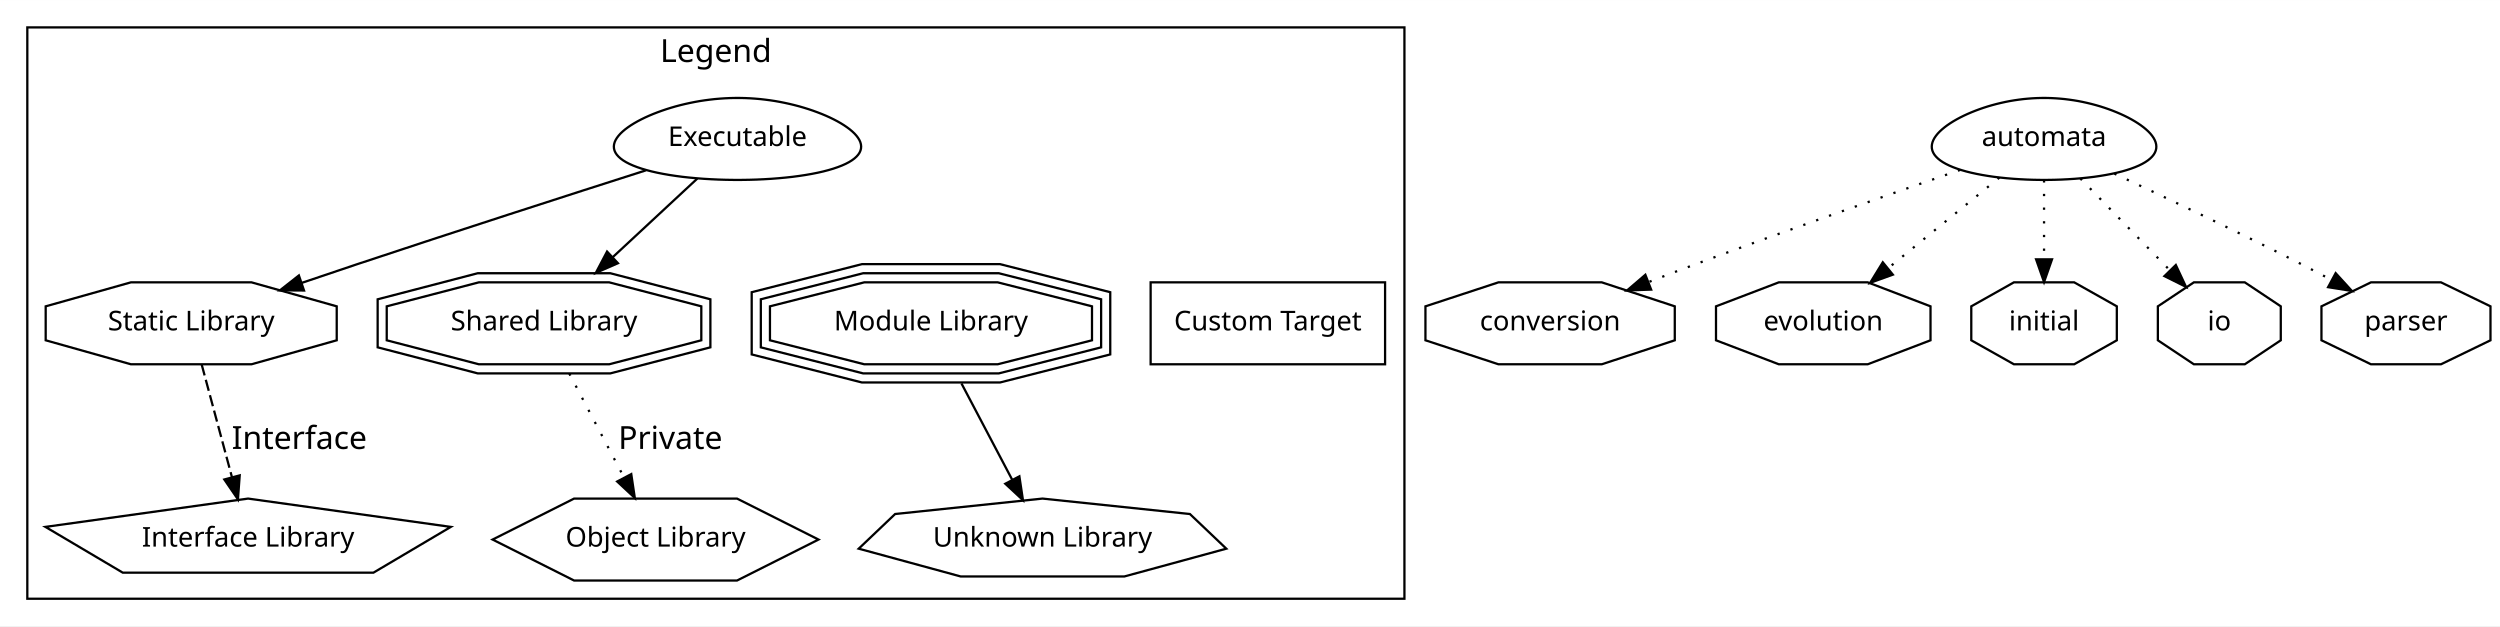
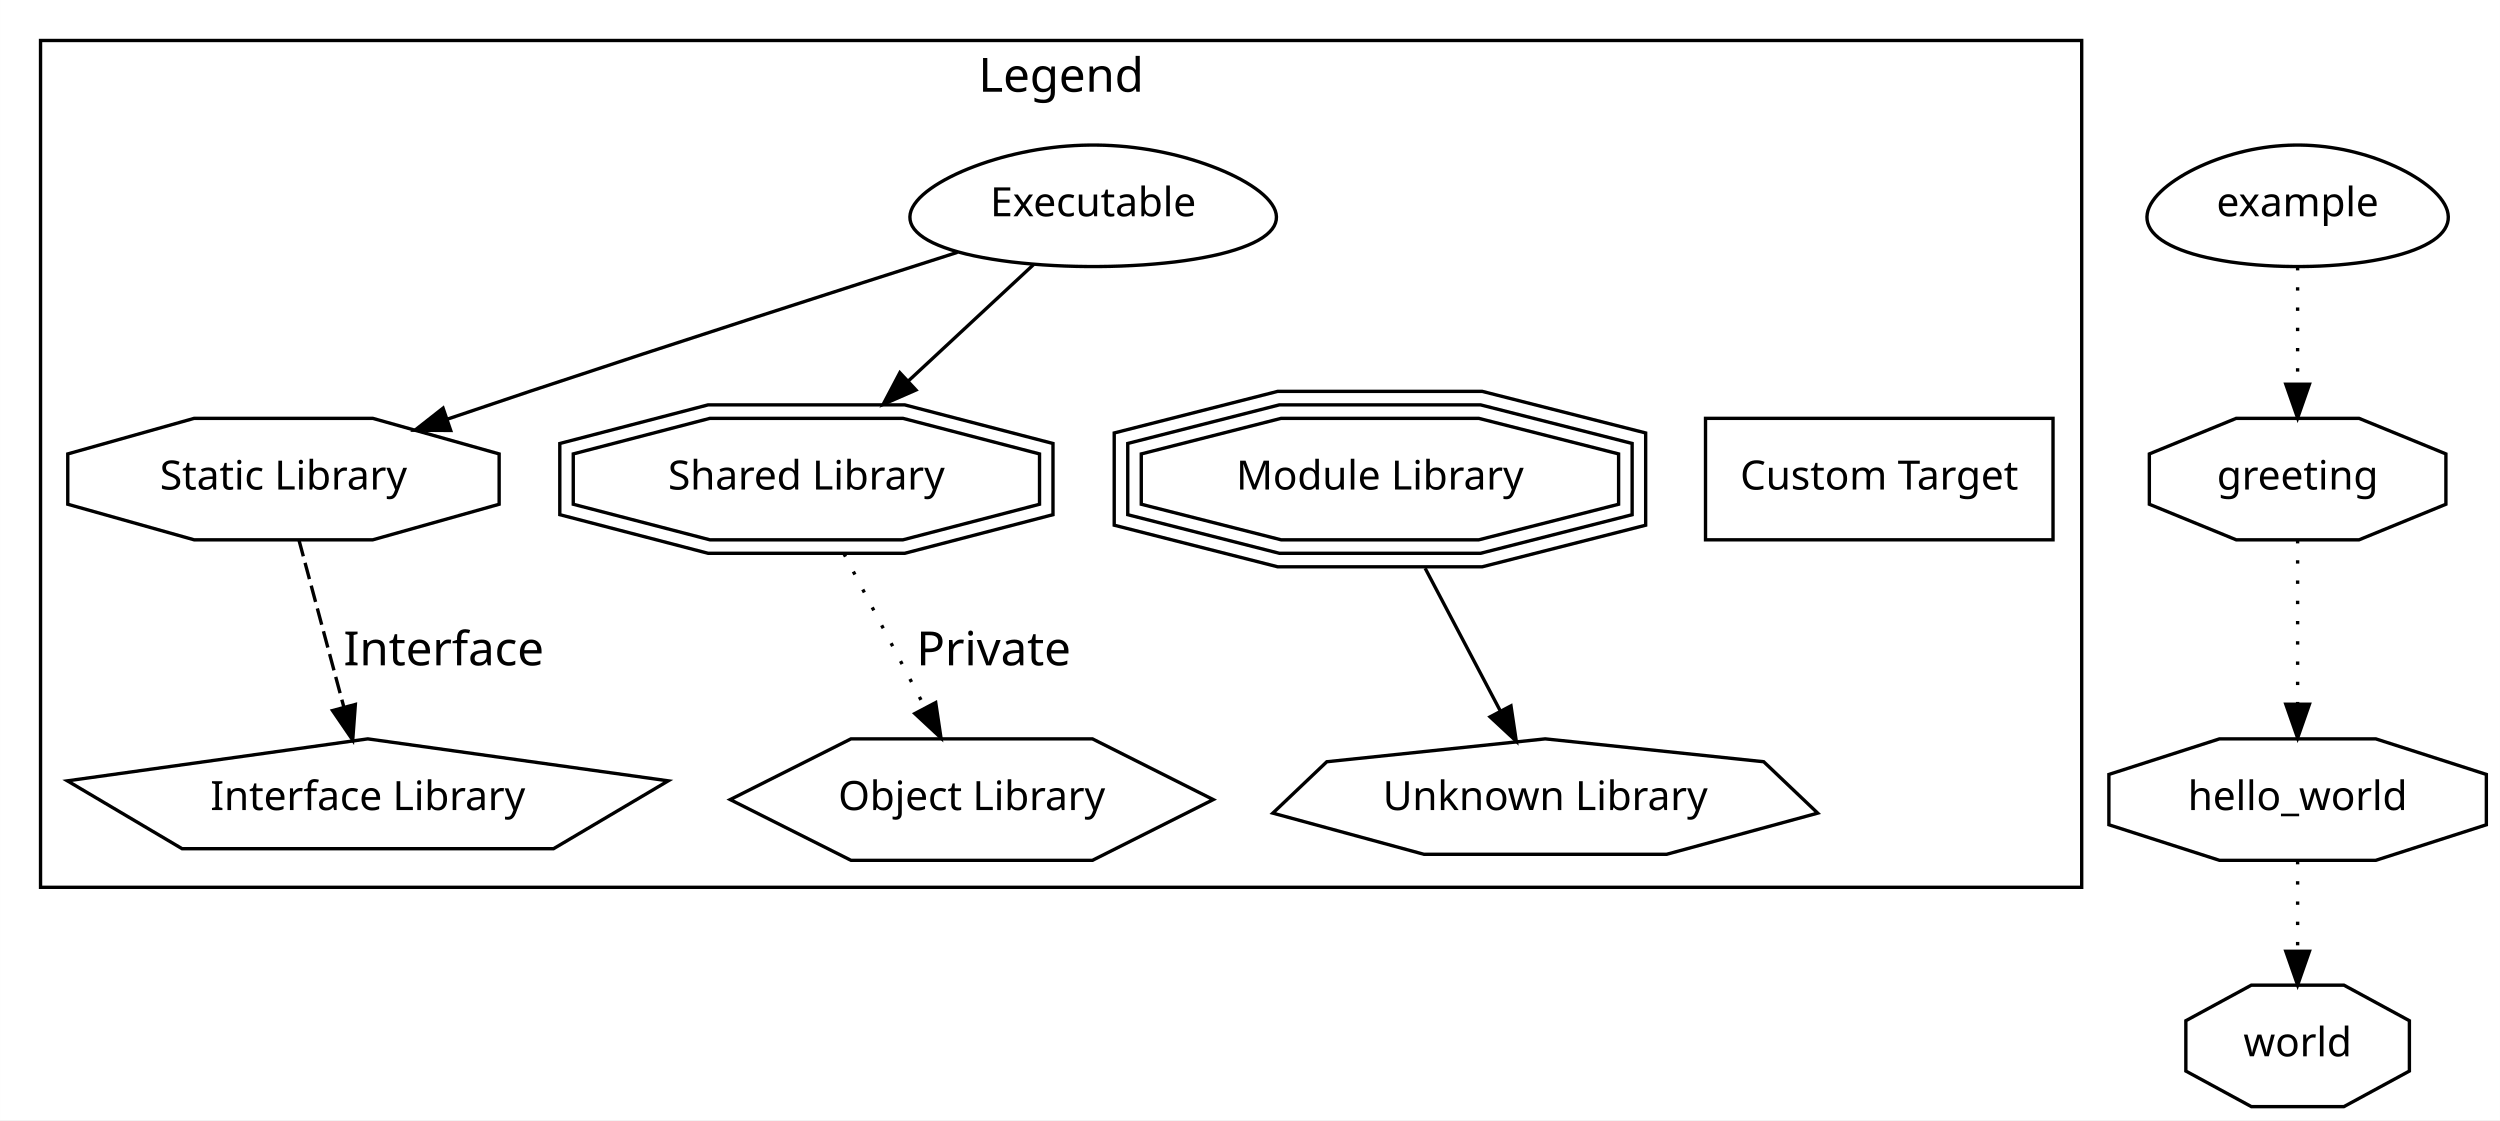
- <svg xmlns="http://www.w3.org/2000/svg" width="1098pt" height="275pt" viewBox="0.00 0.00 1098.31 275.00">
-   <g id="graph0" class="graph" transform="scale(1 1) rotate(0) translate(4 271)">
-     <polygon fill="white" stroke="transparent" points="-4,4 -4,-271 1094.31,-271 1094.31,4 -4,4" />
+ <svg xmlns="http://www.w3.org/2000/svg" width="741pt" height="332pt" viewBox="0.00 0.00 740.97 332.00">
+   <g id="graph0" class="graph" transform="scale(1 1) rotate(0) translate(4 328)">
+     <polygon fill="white" stroke="transparent" points="-4,4 -4,-328 736.97,-328 736.97,4 -4,4" />
    <g id="clust1" class="cluster">
-       <polygon fill="none" stroke="black" points="8,-8 8,-259 613,-259 613,-8 8,-8" />
-       <text text-anchor="middle" x="310.5" y="-243.8" font-family="Times-Roman" font-size="14.00">Legend</text>
+       <polygon fill="none" stroke="black" points="8,-65 8,-316 613,-316 613,-65 8,-65" />
+       <text text-anchor="middle" x="310.5" y="-300.8" font-family="Times-Roman" font-size="14.00">Legend</text>
    </g>
    <g id="node1" class="node">
-       <polygon fill="none" stroke="black" points="325.03,-192.05 328.36,-192.15 331.65,-192.3 334.89,-192.49 338.08,-192.74 341.19,-193.03 344.22,-193.36 347.14,-193.75 349.96,-194.18 352.66,-194.65 355.23,-195.16 357.66,-195.71 359.95,-196.31 362.08,-196.94 364.05,-197.61 365.86,-198.31 367.5,-199.04 368.96,-199.8 370.25,-200.59 371.36,-201.41 372.29,-202.25 373.05,-203.11 373.63,-203.99 374.03,-204.89 374.26,-205.8 374.32,-206.72 374.22,-207.65 373.96,-208.59 373.54,-209.53 372.97,-210.47 372.26,-211.41 371.42,-212.35 370.44,-213.28 369.35,-214.2 368.13,-215.11 366.81,-216.01 365.39,-216.89 363.88,-217.75 362.28,-218.59 360.6,-219.41 358.85,-220.2 357.04,-220.96 355.16,-221.69 353.24,-222.39 351.27,-223.06 349.25,-223.69 347.2,-224.29 345.12,-224.84 343.01,-225.35 340.88,-225.82 338.73,-226.25 336.56,-226.64 334.38,-226.97 332.18,-227.26 329.98,-227.51 327.77,-227.7 325.55,-227.85 323.33,-227.95 321.11,-228 318.89,-228 316.67,-227.95 314.45,-227.85 312.23,-227.7 310.02,-227.51 307.82,-227.26 305.62,-226.97 303.44,-226.64 301.27,-226.25 299.12,-225.82 296.99,-225.35 294.88,-224.84 292.8,-224.29 290.75,-223.69 288.73,-223.06 286.76,-222.39 284.84,-221.69 282.96,-220.96 281.15,-220.2 279.4,-219.41 277.72,-218.59 276.12,-217.75 274.61,-216.89 273.19,-216.01 271.87,-215.11 270.65,-214.2 269.56,-213.28 268.58,-212.35 267.74,-211.41 267.03,-210.47 266.46,-209.53 266.04,-208.59 265.78,-207.65 265.68,-206.72 265.74,-205.8 265.97,-204.89 266.37,-203.99 266.95,-203.11 267.71,-202.25 268.64,-201.41 269.75,-200.59 271.04,-199.8 272.5,-199.04 274.14,-198.31 275.95,-197.61 277.92,-196.94 280.05,-196.31 282.34,-195.71 284.77,-195.16 287.34,-194.65 290.04,-194.18 292.86,-193.75 295.78,-193.36 298.81,-193.03 301.92,-192.74 305.11,-192.49 308.35,-192.3 311.64,-192.15 314.97,-192.05 318.32,-192 321.68,-192 325.03,-192.05" />
-       <text text-anchor="middle" x="320" y="-206.9" font-family="Times-Roman" font-size="12.00">Executable</text>
+       <polygon fill="none" stroke="black" points="325.03,-249.05 328.36,-249.15 331.65,-249.3 334.89,-249.49 338.08,-249.74 341.19,-250.03 344.22,-250.36 347.14,-250.75 349.96,-251.18 352.66,-251.65 355.23,-252.16 357.66,-252.71 359.95,-253.31 362.08,-253.94 364.05,-254.61 365.86,-255.31 367.5,-256.04 368.96,-256.8 370.25,-257.59 371.36,-258.41 372.29,-259.25 373.05,-260.11 373.63,-260.99 374.03,-261.89 374.26,-262.8 374.32,-263.72 374.22,-264.65 373.96,-265.59 373.54,-266.53 372.97,-267.47 372.26,-268.41 371.42,-269.35 370.44,-270.28 369.35,-271.2 368.13,-272.11 366.81,-273.01 365.39,-273.89 363.88,-274.75 362.28,-275.59 360.6,-276.41 358.85,-277.2 357.04,-277.96 355.16,-278.69 353.24,-279.39 351.27,-280.06 349.25,-280.69 347.2,-281.29 345.12,-281.84 343.01,-282.35 340.88,-282.82 338.73,-283.25 336.56,-283.64 334.38,-283.97 332.18,-284.26 329.98,-284.51 327.77,-284.7 325.55,-284.85 323.33,-284.95 321.11,-285 318.89,-285 316.67,-284.95 314.45,-284.85 312.23,-284.7 310.02,-284.51 307.82,-284.26 305.62,-283.97 303.44,-283.64 301.27,-283.25 299.12,-282.82 296.99,-282.35 294.88,-281.84 292.8,-281.29 290.75,-280.69 288.73,-280.06 286.76,-279.39 284.84,-278.69 282.96,-277.96 281.15,-277.2 279.4,-276.41 277.72,-275.59 276.12,-274.75 274.61,-273.89 273.19,-273.01 271.87,-272.11 270.65,-271.2 269.56,-270.28 268.58,-269.35 267.74,-268.41 267.03,-267.47 266.46,-266.53 266.04,-265.59 265.78,-264.65 265.68,-263.72 265.74,-262.8 265.97,-261.89 266.37,-260.99 266.95,-260.11 267.71,-259.25 268.64,-258.41 269.75,-257.59 271.04,-256.8 272.5,-256.04 274.14,-255.31 275.95,-254.61 277.92,-253.94 280.05,-253.31 282.34,-252.71 284.77,-252.16 287.34,-251.65 290.04,-251.18 292.86,-250.75 295.78,-250.36 298.81,-250.03 301.92,-249.74 305.11,-249.49 308.35,-249.3 311.64,-249.15 314.97,-249.05 318.32,-249 321.68,-249 325.03,-249.05" />
+       <text text-anchor="middle" x="320" y="-263.9" font-family="Times-Roman" font-size="12.00">Executable</text>
    </g>
    <g id="node2" class="node">
-       <polygon fill="none" stroke="black" points="143.93,-121.54 143.93,-136.46 106.48,-147 53.52,-147 16.07,-136.46 16.07,-121.54 53.52,-111 106.48,-111 143.93,-121.54" />
-       <text text-anchor="middle" x="80" y="-125.9" font-family="Times-Roman" font-size="12.00">Static Library</text>
+       <polygon fill="none" stroke="black" points="143.93,-178.54 143.93,-193.46 106.48,-204 53.52,-204 16.07,-193.46 16.07,-178.54 53.52,-168 106.48,-168 143.93,-178.54" />
+       <text text-anchor="middle" x="80" y="-182.9" font-family="Times-Roman" font-size="12.00">Static Library</text>
    </g>
    <g id="edge1" class="edge">
-       <path fill="none" stroke="black" d="M279.78,-196.21C245.92,-185.39 196.22,-169.39 153,-155 145.05,-152.35 136.63,-149.51 128.44,-146.72" />
-       <polygon fill="black" stroke="black" points="129.57,-143.41 118.98,-143.49 127.31,-150.03 129.57,-143.41" />
+       <path fill="none" stroke="black" d="M279.78,-253.21C245.92,-242.39 196.22,-226.39 153,-212 145.05,-209.35 136.63,-206.51 128.44,-203.72" />
+       <polygon fill="black" stroke="black" points="129.57,-200.41 118.98,-200.49 127.31,-207.03 129.57,-200.41" />
    </g>
    <g id="node3" class="node">
-       <polygon fill="none" stroke="black" points="304.1,-121.54 304.1,-136.46 263.62,-147 206.38,-147 165.9,-136.46 165.9,-121.54 206.38,-111 263.62,-111 304.1,-121.54" />
-       <polygon fill="none" stroke="black" points="308.09,-118.45 308.09,-139.55 264.13,-151 205.87,-151 161.91,-139.55 161.91,-118.45 205.87,-107 264.13,-107 308.09,-118.45" />
-       <text text-anchor="middle" x="235" y="-125.9" font-family="Times-Roman" font-size="12.00">Shared Library</text>
+       <polygon fill="none" stroke="black" points="304.1,-178.54 304.1,-193.46 263.62,-204 206.38,-204 165.9,-193.46 165.9,-178.54 206.38,-168 263.62,-168 304.1,-178.54" />
+       <polygon fill="none" stroke="black" points="308.09,-175.45 308.09,-196.55 264.13,-208 205.87,-208 161.91,-196.55 161.91,-175.45 205.87,-164 264.13,-164 308.09,-175.45" />
+       <text text-anchor="middle" x="235" y="-182.9" font-family="Times-Roman" font-size="12.00">Shared Library</text>
    </g>
    <g id="edge2" class="edge">
-       <path fill="none" stroke="black" d="M302.39,-192.63C291.68,-182.68 277.71,-169.69 265.27,-158.13" />
-       <polygon fill="black" stroke="black" points="267.47,-155.4 257.76,-151.16 262.7,-160.53 267.47,-155.4" />
+       <path fill="none" stroke="black" d="M302.39,-249.63C291.68,-239.68 277.71,-226.69 265.27,-215.13" />
+       <polygon fill="black" stroke="black" points="267.47,-212.4 257.76,-208.16 262.7,-217.53 267.47,-212.4" />
    </g>
    <g id="node4" class="node">
-       <polygon fill="none" stroke="black" points="475.74,-121.54 475.74,-136.46 434.3,-147 375.7,-147 334.26,-136.46 334.26,-121.54 375.7,-111 434.3,-111 475.74,-121.54" />
-       <polygon fill="none" stroke="black" points="479.75,-118.44 479.75,-139.56 434.81,-151 375.19,-151 330.25,-139.56 330.25,-118.44 375.19,-107 434.81,-107 479.75,-118.44" />
-       <polygon fill="none" stroke="black" points="483.76,-115.33 483.76,-142.67 435.31,-155 374.69,-155 326.24,-142.67 326.24,-115.33 374.69,-103 435.31,-103 483.76,-115.33" />
-       <text text-anchor="middle" x="405" y="-125.9" font-family="Times-Roman" font-size="12.00">Module Library</text>
+       <polygon fill="none" stroke="black" points="475.74,-178.54 475.74,-193.46 434.3,-204 375.7,-204 334.26,-193.46 334.26,-178.54 375.7,-168 434.3,-168 475.74,-178.54" />
+       <polygon fill="none" stroke="black" points="479.75,-175.44 479.75,-196.56 434.81,-208 375.19,-208 330.25,-196.56 330.25,-175.44 375.19,-164 434.81,-164 479.75,-175.44" />
+       <polygon fill="none" stroke="black" points="483.76,-172.33 483.76,-199.67 435.31,-212 374.69,-212 326.24,-199.67 326.24,-172.33 374.69,-160 435.31,-160 483.76,-172.33" />
+       <text text-anchor="middle" x="405" y="-182.9" font-family="Times-Roman" font-size="12.00">Module Library</text>
    </g>
    <g id="node8" class="node">
-       <polygon fill="none" stroke="black" points="604.5,-147 501.5,-147 501.5,-111 604.5,-111 604.5,-147" />
-       <text text-anchor="middle" x="553" y="-125.9" font-family="Times-Roman" font-size="12.00">Custom Target</text>
+       <polygon fill="none" stroke="black" points="604.5,-204 501.5,-204 501.5,-168 604.5,-168 604.5,-204" />
+       <text text-anchor="middle" x="553" y="-182.9" font-family="Times-Roman" font-size="12.00">Custom Target</text>
    </g>
    <g id="node5" class="node">
-       <polygon fill="none" stroke="black" points="194.05,-39.56 105,-52 15.95,-39.56 49.96,-19.44 160.04,-19.44 194.05,-39.56" />
-       <text text-anchor="middle" x="105" y="-30.9" font-family="Times-Roman" font-size="12.00">Interface Library</text>
+       <polygon fill="none" stroke="black" points="194.05,-96.56 105,-109 15.95,-96.56 49.96,-76.44 160.04,-76.44 194.05,-96.56" />
+       <text text-anchor="middle" x="105" y="-87.9" font-family="Times-Roman" font-size="12.00">Interface Library</text>
    </g>
    <g id="edge4" class="edge">
-       <path fill="none" stroke="black" stroke-dasharray="5,2" d="M84.59,-110.94C88.31,-97.09 93.62,-77.32 97.9,-61.42" />
-       <polygon fill="black" stroke="black" points="101.31,-62.2 100.53,-51.64 94.55,-60.39 101.31,-62.2" />
-       <text text-anchor="middle" x="127.5" y="-73.8" font-family="Times-Roman" font-size="14.00">Interface</text>
+       <path fill="none" stroke="black" stroke-dasharray="5,2" d="M84.59,-167.94C88.31,-154.09 93.62,-134.32 97.9,-118.42" />
+       <polygon fill="black" stroke="black" points="101.31,-119.2 100.53,-108.64 94.55,-117.39 101.31,-119.2" />
+       <text text-anchor="middle" x="127.5" y="-130.8" font-family="Times-Roman" font-size="14.00">Interface</text>
    </g>
    <g id="node6" class="node">
-       <polygon fill="none" stroke="black" points="355.59,-34 319.79,-52 248.21,-52 212.41,-34 248.21,-16 319.79,-16 355.59,-34" />
-       <text text-anchor="middle" x="284" y="-30.9" font-family="Times-Roman" font-size="12.00">Object Library</text>
+       <polygon fill="none" stroke="black" points="355.59,-91 319.79,-109 248.21,-109 212.41,-91 248.21,-73 319.79,-73 355.59,-91" />
+       <text text-anchor="middle" x="284" y="-87.9" font-family="Times-Roman" font-size="12.00">Object Library</text>
    </g>
    <g id="edge5" class="edge">
-       <path fill="none" stroke="black" stroke-dasharray="1,5" d="M246.12,-106.9C253.25,-93.36 262.57,-75.67 270.18,-61.23" />
-       <polygon fill="black" stroke="black" points="273.33,-62.76 274.89,-52.28 267.14,-59.5 273.33,-62.76" />
-       <text text-anchor="middle" x="290.5" y="-73.8" font-family="Times-Roman" font-size="14.00">Private</text>
+       <path fill="none" stroke="black" stroke-dasharray="1,5" d="M246.12,-163.9C253.25,-150.36 262.57,-132.67 270.18,-118.23" />
+       <polygon fill="black" stroke="black" points="273.33,-119.76 274.89,-109.28 267.14,-116.5 273.33,-119.76" />
+       <text text-anchor="middle" x="290.5" y="-130.8" font-family="Times-Roman" font-size="14.00">Private</text>
    </g>
    <g id="node7" class="node">
-       <polygon fill="none" stroke="black" points="534.75,-29.99 518.75,-45.22 454,-52 389.25,-45.22 373.25,-29.99 418.06,-17.78 489.94,-17.78 534.75,-29.99" />
-       <text text-anchor="middle" x="454" y="-30.9" font-family="Times-Roman" font-size="12.00">Unknown Library</text>
+       <polygon fill="none" stroke="black" points="534.75,-86.99 518.75,-102.22 454,-109 389.25,-102.22 373.25,-86.99 418.06,-74.78 489.94,-74.78 534.75,-86.99" />
+       <text text-anchor="middle" x="454" y="-87.9" font-family="Times-Roman" font-size="12.00">Unknown Library</text>
    </g>
    <g id="edge6" class="edge">
-       <path fill="none" stroke="black" d="M418.39,-102.59C425.32,-89.43 433.76,-73.42 440.68,-60.28" />
-       <polygon fill="black" stroke="black" points="443.84,-61.78 445.41,-51.31 437.65,-58.52 443.84,-61.78" />
+       <path fill="none" stroke="black" d="M418.39,-159.59C425.32,-146.43 433.76,-130.42 440.68,-117.28" />
+       <polygon fill="black" stroke="black" points="443.84,-118.78 445.41,-108.31 437.65,-115.52 443.84,-118.78" />
    </g>
    <g id="node9" class="node">
-       <polygon fill="none" stroke="black" points="898.57,-192.05 901.59,-192.15 904.58,-192.3 907.53,-192.49 910.42,-192.74 913.24,-193.03 915.99,-193.36 918.65,-193.75 921.21,-194.18 923.66,-194.65 925.99,-195.16 928.2,-195.71 930.28,-196.31 932.21,-196.94 934.01,-197.61 935.65,-198.31 937.13,-199.04 938.46,-199.8 939.63,-200.59 940.64,-201.41 941.49,-202.25 942.18,-203.11 942.7,-203.99 943.07,-204.89 943.28,-205.8 943.33,-206.72 943.24,-207.65 943,-208.59 942.62,-209.53 942.11,-210.47 941.46,-211.41 940.7,-212.35 939.81,-213.28 938.81,-214.2 937.71,-215.11 936.51,-216.01 935.22,-216.89 933.85,-217.75 932.4,-218.59 930.87,-219.41 929.28,-220.2 927.64,-220.96 925.93,-221.69 924.19,-222.39 922.39,-223.06 920.57,-223.69 918.7,-224.29 916.81,-224.84 914.9,-225.35 912.96,-225.82 911.01,-226.25 909.04,-226.64 907.06,-226.97 905.06,-227.26 903.06,-227.51 901.05,-227.7 899.04,-227.85 897.03,-227.95 895.01,-228 892.99,-228 890.97,-227.95 888.96,-227.85 886.95,-227.7 884.94,-227.51 882.94,-227.26 880.94,-226.97 878.96,-226.64 876.99,-226.25 875.04,-225.82 873.1,-225.35 871.19,-224.84 869.3,-224.29 867.43,-223.69 865.61,-223.06 863.81,-222.39 862.07,-221.69 860.36,-220.96 858.72,-220.2 857.13,-219.41 855.6,-218.59 854.15,-217.75 852.78,-216.89 851.49,-216.01 850.29,-215.11 849.19,-214.2 848.19,-213.28 847.3,-212.35 846.54,-211.41 845.89,-210.47 845.38,-209.53 845,-208.59 844.76,-207.65 844.67,-206.72 844.72,-205.8 844.93,-204.89 845.3,-203.99 845.82,-203.11 846.51,-202.25 847.36,-201.41 848.37,-200.59 849.54,-199.8 850.87,-199.04 852.35,-198.31 853.99,-197.61 855.79,-196.94 857.72,-196.31 859.8,-195.71 862.01,-195.16 864.34,-194.65 866.79,-194.18 869.35,-193.75 872.01,-193.36 874.76,-193.03 877.58,-192.74 880.47,-192.49 883.42,-192.3 886.41,-192.15 889.43,-192.05 892.48,-192 895.52,-192 898.57,-192.05" />
-       <text text-anchor="middle" x="894" y="-206.9" font-family="Times-Roman" font-size="12.00">automata</text>
+       <polygon fill="none" stroke="black" points="681.13,-249.05 683.87,-249.15 686.58,-249.3 689.24,-249.49 691.86,-249.74 694.42,-250.03 696.91,-250.36 699.31,-250.75 701.63,-251.18 703.85,-251.65 705.96,-252.16 707.96,-252.71 709.84,-253.31 711.59,-253.94 713.21,-254.61 714.7,-255.31 716.04,-256.04 717.25,-256.8 718.31,-257.59 719.22,-258.41 719.99,-259.25 720.61,-260.11 721.08,-260.99 721.42,-261.89 721.61,-262.8 721.66,-263.72 721.57,-264.65 721.36,-265.59 721.01,-266.53 720.55,-267.47 719.96,-268.41 719.27,-269.35 718.47,-270.28 717.56,-271.2 716.57,-272.11 715.48,-273.01 714.31,-273.89 713.07,-274.75 711.75,-275.59 710.38,-276.41 708.94,-277.2 707.45,-277.96 705.91,-278.69 704.32,-279.39 702.7,-280.06 701.05,-280.69 699.36,-281.29 697.65,-281.84 695.92,-282.35 694.16,-282.82 692.4,-283.25 690.61,-283.64 688.82,-283.97 687.01,-284.26 685.2,-284.51 683.39,-284.7 681.56,-284.85 679.74,-284.95 677.91,-285 676.09,-285 674.26,-284.95 672.44,-284.85 670.61,-284.7 668.8,-284.51 666.99,-284.26 665.18,-283.97 663.39,-283.64 661.6,-283.25 659.84,-282.82 658.08,-282.35 656.35,-281.84 654.64,-281.29 652.95,-280.69 651.3,-280.06 649.68,-279.39 648.09,-278.69 646.55,-277.96 645.06,-277.2 643.62,-276.41 642.25,-275.59 640.93,-274.75 639.69,-273.89 638.52,-273.01 637.43,-272.11 636.44,-271.2 635.53,-270.28 634.73,-269.35 634.04,-268.41 633.45,-267.47 632.99,-266.53 632.64,-265.59 632.43,-264.65 632.34,-263.72 632.39,-262.8 632.58,-261.89 632.92,-260.99 633.39,-260.11 634.01,-259.25 634.78,-258.41 635.69,-257.59 636.75,-256.8 637.96,-256.04 639.3,-255.31 640.79,-254.61 642.41,-253.94 644.16,-253.31 646.04,-252.71 648.04,-252.16 650.15,-251.65 652.37,-251.18 654.69,-250.75 657.09,-250.36 659.58,-250.03 662.14,-249.74 664.76,-249.49 667.42,-249.3 670.13,-249.15 672.87,-249.05 675.62,-249 678.38,-249 681.13,-249.05" />
+       <text text-anchor="middle" x="677" y="-263.9" font-family="Times-Roman" font-size="12.00">example</text>
    </g>
    <g id="node10" class="node">
-       <polygon fill="none" stroke="black" points="731.77,-121.54 731.77,-136.46 699.69,-147 654.31,-147 622.23,-136.46 622.23,-121.54 654.31,-111 699.69,-111 731.77,-121.54" />
-       <text text-anchor="middle" x="677" y="-125.9" font-family="Times-Roman" font-size="12.00">conversion</text>
+       <polygon fill="none" stroke="black" points="720.95,-178.54 720.95,-193.46 695.21,-204 658.79,-204 633.05,-193.46 633.05,-178.54 658.79,-168 695.21,-168 720.95,-178.54" />
+       <text text-anchor="middle" x="677" y="-182.9" font-family="Times-Roman" font-size="12.00">greeting</text>
+     </g>
+     <g id="edge10" class="edge">
+       <path fill="none" stroke="black" stroke-dasharray="1,5" d="M677,-248.86C677,-238.71 677,-225.63 677,-214.12" />
+       <polygon fill="black" stroke="black" points="680.5,-214.11 677,-204.11 673.5,-214.11 680.5,-214.11" />
+     </g>
+     <g id="node11" class="node">
+       <polygon fill="none" stroke="black" points="732.94,-83.54 732.94,-98.46 700.17,-109 653.83,-109 621.06,-98.46 621.06,-83.54 653.83,-73 700.17,-73 732.94,-83.54" />
+       <text text-anchor="middle" x="677" y="-87.9" font-family="Times-Roman" font-size="12.00">hello_world</text>
+     </g>
+     <g id="edge9" class="edge">
+       <path fill="none" stroke="black" stroke-dasharray="1,5" d="M677,-167.94C677,-154.39 677,-135.18 677,-119.47" />
+       <polygon fill="black" stroke="black" points="680.5,-119.26 677,-109.26 673.5,-119.26 680.5,-119.26" />
+     </g>
+     <g id="node12" class="node">
+       <polygon fill="none" stroke="black" points="710.13,-10.54 710.13,-25.46 690.72,-36 663.28,-36 643.87,-25.46 643.87,-10.54 663.28,0 690.72,0 710.13,-10.54" />
+       <text text-anchor="middle" x="677" y="-14.9" font-family="Times-Roman" font-size="12.00">world</text>
    </g>
    <g id="edge8" class="edge">
-       <path fill="none" stroke="black" stroke-dasharray="1,5" d="M857.09,-196.36C826.02,-185.62 780.47,-169.67 741,-155 734.24,-152.49 727.09,-149.76 720.13,-147.07" />
-       <polygon fill="black" stroke="black" points="721.39,-143.81 710.8,-143.44 718.85,-150.33 721.39,-143.81" />
-     </g>
-     <g id="node11" class="node">
-       <polygon fill="none" stroke="black" points="844.12,-121.54 844.12,-136.46 816.52,-147 777.48,-147 749.88,-136.46 749.88,-121.54 777.48,-111 816.52,-111 844.12,-121.54" />
-       <text text-anchor="middle" x="797" y="-125.9" font-family="Times-Roman" font-size="12.00">evolution</text>
-     </g>
-     <g id="edge9" class="edge">
-       <path fill="none" stroke="black" stroke-dasharray="1,5" d="M874.37,-193.01C860.32,-181.57 841.19,-165.99 825.47,-153.19" />
-       <polygon fill="black" stroke="black" points="827.57,-150.38 817.6,-146.78 823.15,-155.81 827.57,-150.38" />
-     </g>
-     <g id="node12" class="node">
-       <polygon fill="none" stroke="black" points="925.97,-121.54 925.97,-136.46 907.24,-147 880.76,-147 862.03,-136.46 862.03,-121.54 880.76,-111 907.24,-111 925.97,-121.54" />
-       <text text-anchor="middle" x="894" y="-125.9" font-family="Times-Roman" font-size="12.00">initial</text>
-     </g>
-     <g id="edge10" class="edge">
-       <path fill="none" stroke="black" stroke-dasharray="1,5" d="M894,-191.86C894,-181.71 894,-168.63 894,-157.12" />
-       <polygon fill="black" stroke="black" points="897.5,-157.11 894,-147.11 890.5,-157.11 897.5,-157.11" />
-     </g>
-     <g id="node13" class="node">
-       <polygon fill="none" stroke="black" points="998,-121.54 998,-136.46 982.18,-147 959.82,-147 944,-136.46 944,-121.54 959.82,-111 982.18,-111 998,-121.54" />
-       <text text-anchor="middle" x="971" y="-125.9" font-family="Times-Roman" font-size="12.00">io</text>
-     </g>
-     <g id="edge11" class="edge">
-       <path fill="none" stroke="black" stroke-dasharray="1,5" d="M909.95,-192.63C921.26,-181.03 936.58,-165.32 949.04,-152.53" />
-       <polygon fill="black" stroke="black" points="951.89,-154.62 956.37,-145.01 946.88,-149.73 951.89,-154.62" />
-     </g>
-     <g id="node14" class="node">
-       <polygon fill="none" stroke="black" points="1090.13,-121.54 1090.13,-136.46 1068.38,-147 1037.62,-147 1015.87,-136.46 1015.87,-121.54 1037.62,-111 1068.38,-111 1090.13,-121.54" />
-       <text text-anchor="middle" x="1053" y="-125.9" font-family="Times-Roman" font-size="12.00">parser</text>
-     </g>
-     <g id="edge12" class="edge">
-       <path fill="none" stroke="black" stroke-dasharray="1,5" d="M924.91,-194.76C947.74,-184.11 979.5,-169.03 1007,-155 1011.33,-152.79 1015.85,-150.42 1020.3,-148.04" />
-       <polygon fill="black" stroke="black" points="1022.11,-151.04 1029.25,-143.21 1018.79,-144.88 1022.11,-151.04" />
+       <path fill="none" stroke="black" stroke-dasharray="1,5" d="M677,-72.81C677,-64.79 677,-55.05 677,-46.07" />
+       <polygon fill="black" stroke="black" points="680.5,-46.03 677,-36.03 673.5,-46.03 680.5,-46.03" />
    </g>
  </g>
</svg>
